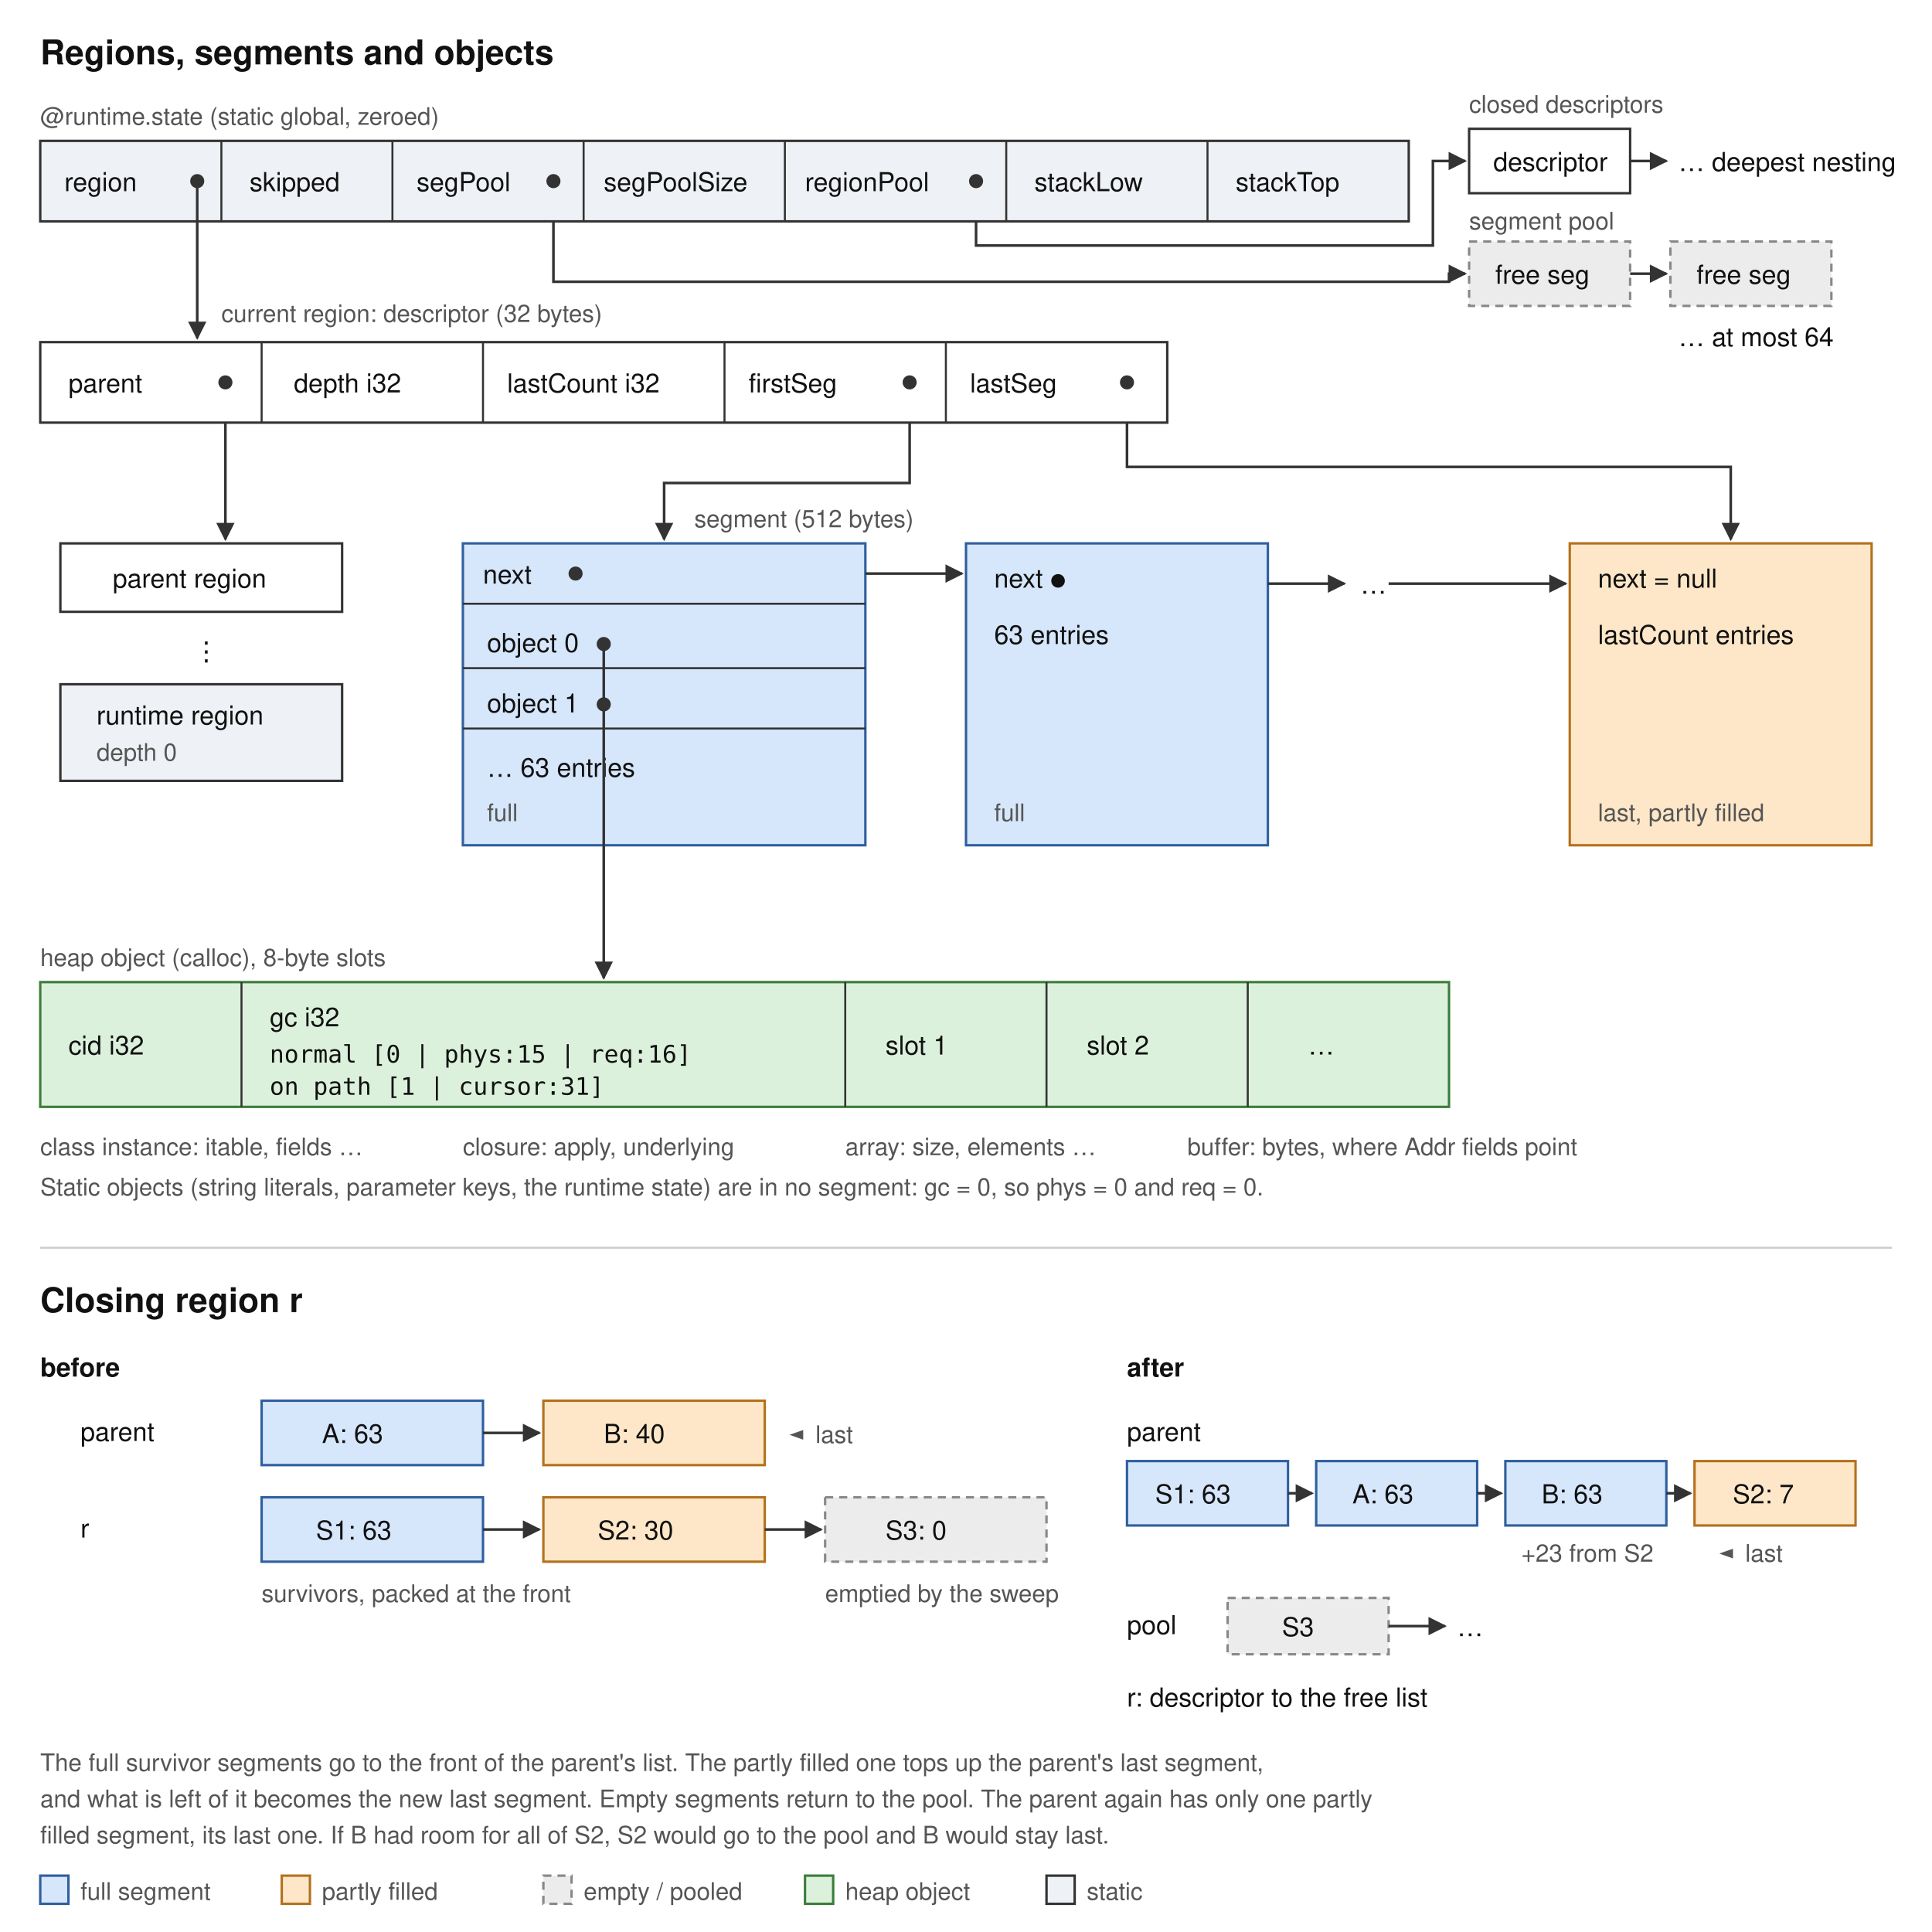
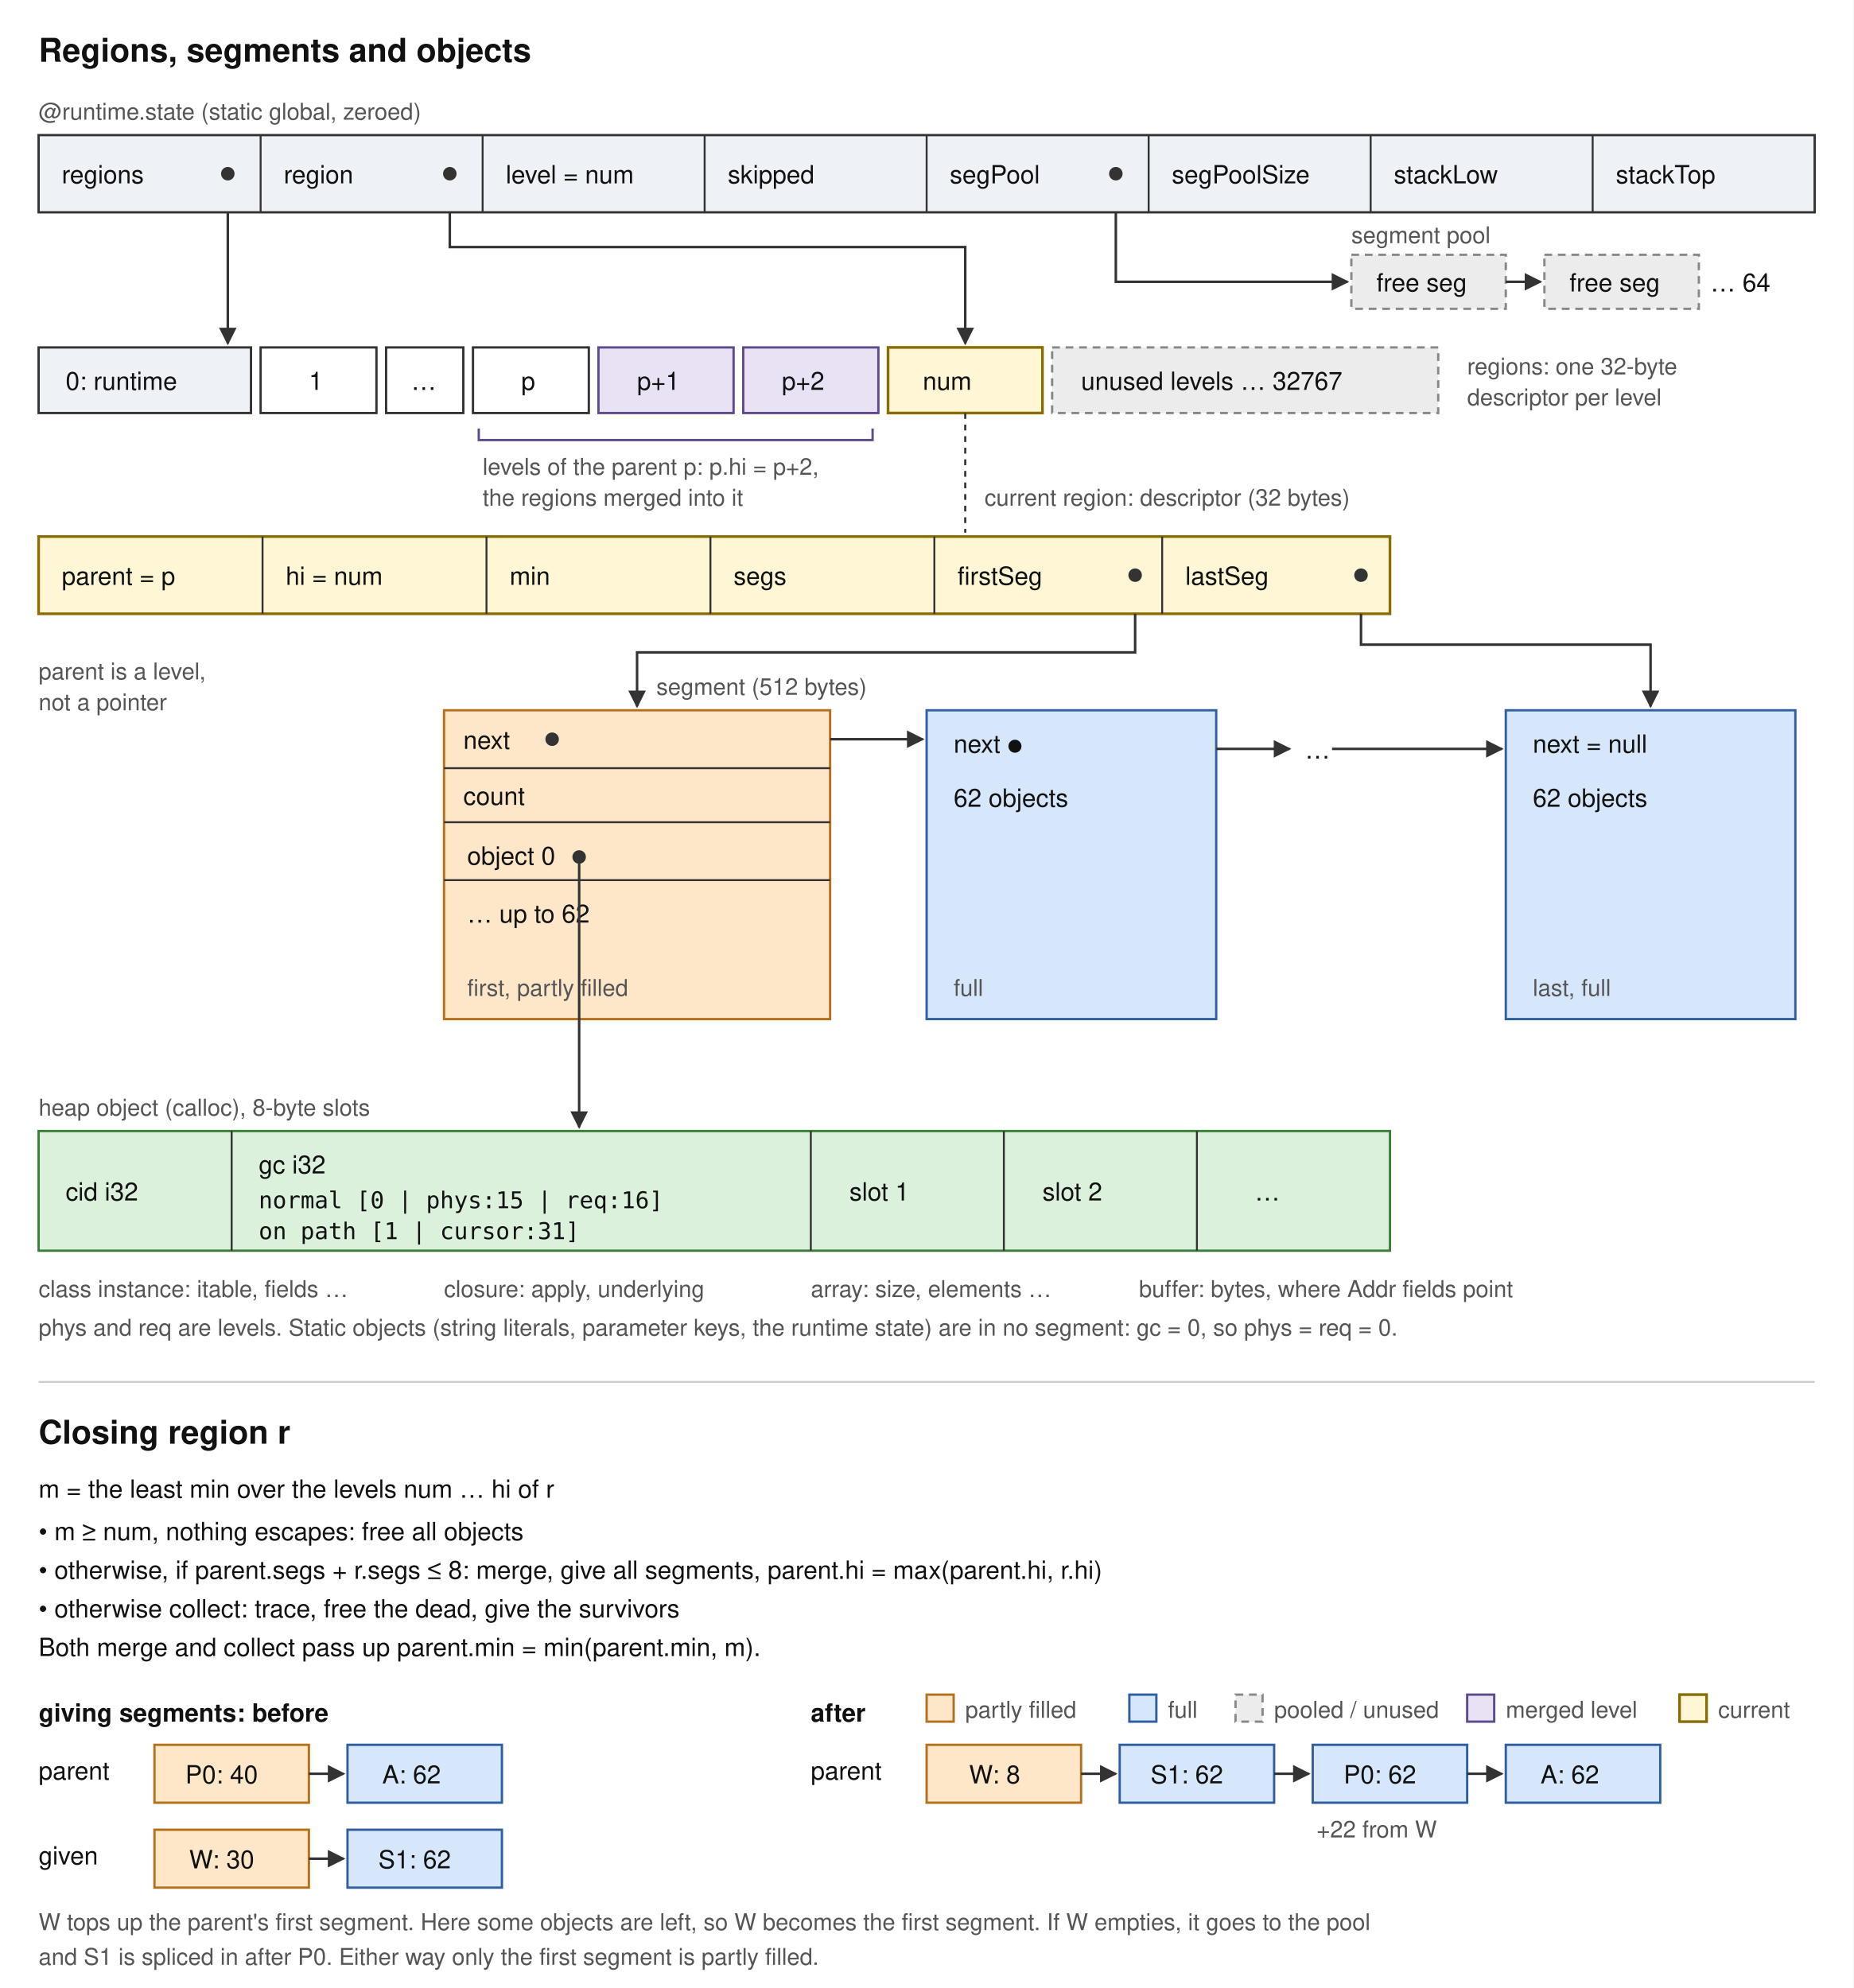
- <svg xmlns="http://www.w3.org/2000/svg" width="960" height="960" viewBox="0 0 960 960" font-family="Helvetica, Arial, sans-serif" font-size="13">
+ <svg xmlns="http://www.w3.org/2000/svg" width="960" height="1030" viewBox="0 0 960 1030" font-family="Helvetica, Arial, sans-serif" font-size="13">
  <defs>
    <marker id="arrow" viewBox="0 0 10 10" refX="9" refY="5" markerWidth="7" markerHeight="7" orient="auto-start-reverse">
      <path d="M0,0 L10,5 L0,10 z" fill="#333" />
    </marker>
    <style>
      .box { fill: #ffffff; stroke: #333; stroke-width: 1.2; }
      .static { fill: #eef1f5; stroke: #333; stroke-width: 1.2; }
+       .current { fill: #fff6d6; stroke: #8a6d00; stroke-width: 1.4; }
+       .merged { fill: #e9e2f5; stroke: #5d4a8a; stroke-width: 1.2; }
      .full { fill: #d6e6fb; stroke: #2f5f9e; stroke-width: 1.2; }
      .partly { fill: #fde7c8; stroke: #b4711c; stroke-width: 1.2; }
      .empty { fill: #ececec; stroke: #888; stroke-width: 1.2; stroke-dasharray: 4 3; }
      .obj { fill: #dcf1dc; stroke: #3c7d3c; stroke-width: 1.2; }
      .div { stroke: #333; stroke-width: 1; }
      .edge { stroke: #333; stroke-width: 1.3; fill: none; marker-end: url(#arrow); }
+       .expand { stroke: #333; stroke-width: 1.1; fill: none; stroke-dasharray: 3 3; }
+       .brace { stroke: #5d4a8a; stroke-width: 1.2; fill: none; }
      .title { font-size: 17px; font-weight: bold; fill: #111; }
      .label { font-size: 12px; fill: #555; }
      .t { fill: #111; }
      .mono { font-family: Menlo, Consolas, monospace; font-size: 12px; fill: #111; }
      .dot { fill: #333; }
    </style>
  </defs>
-   <rect x="0" y="0" width="960" height="960" fill="#ffffff" />
+   <rect x="0" y="0" width="960" height="1030" fill="#ffffff" />
  <text x="20" y="32" class="title">Regions, segments and objects</text>
  <text x="20" y="62" class="label">@runtime.state (static global, zeroed)</text>
-   <rect x="20" y="70" width="680" height="40" class="static" />
-   <line x1="110" y1="70" x2="110" y2="110" class="div" />
-   <line x1="195" y1="70" x2="195" y2="110" class="div" />
-   <line x1="290" y1="70" x2="290" y2="110" class="div" />
-   <line x1="390" y1="70" x2="390" y2="110" class="div" />
-   <line x1="500" y1="70" x2="500" y2="110" class="div" />
-   <line x1="600" y1="70" x2="600" y2="110" class="div" />
-   <text x="32" y="95" class="t">region</text>
-   <circle cx="98" cy="90" r="3.5" class="dot" />
-   <text x="124" y="95" class="t">skipped</text>
-   <text x="207" y="95" class="t">segPool</text>
-   <circle cx="275" cy="90" r="3.5" class="dot" />
-   <text x="300" y="95" class="t">segPoolSize</text>
-   <text x="400" y="95" class="t">regionPool</text>
-   <circle cx="485" cy="90" r="3.5" class="dot" />
-   <text x="514" y="95" class="t">stackLow</text>
-   <text x="614" y="95" class="t">stackTop</text>
-   <text x="730" y="56" class="label">closed descriptors</text>
-   <path d="M485,110 L485,122 L712,122 L712,80 L728,80" class="edge" />
-   <rect x="730" y="64" width="80" height="32" class="box" />
-   <text x="742" y="85" class="t">descriptor</text>
-   <path d="M810,80 L828,80" class="edge" />
-   <text x="834" y="85" class="t">… deepest nesting</text>
-   <text x="730" y="114" class="label">segment pool</text>
-   <path d="M275,110 L275,140 L720,140 L720,136 L728,136" class="edge" />
-   <rect x="730" y="120" width="80" height="32" class="empty" />
-   <text x="743" y="141" class="t">free seg</text>
-   <path d="M810,136 L828,136" class="edge" />
-   <rect x="830" y="120" width="80" height="32" class="empty" />
-   <text x="843" y="141" class="t">free seg</text>
-   <text x="834" y="172" class="t">… at most 64</text>
-   <path d="M98,90 L98,168" class="edge" />
-   <text x="110" y="160" class="label">current region: descriptor (32 bytes)</text>
-   <rect x="20" y="170" width="560" height="40" class="box" />
-   <line x1="130" y1="170" x2="130" y2="210" class="div" />
-   <line x1="240" y1="170" x2="240" y2="210" class="div" />
-   <line x1="360" y1="170" x2="360" y2="210" class="div" />
-   <line x1="470" y1="170" x2="470" y2="210" class="div" />
-   <text x="34" y="195" class="t">parent</text>
-   <circle cx="112" cy="190" r="3.5" class="dot" />
-   <text x="146" y="195" class="t">depth i32</text>
-   <text x="252" y="195" class="t">lastCount i32</text>
-   <text x="372" y="195" class="t">firstSeg</text>
-   <circle cx="452" cy="190" r="3.5" class="dot" />
-   <text x="482" y="195" class="t">lastSeg</text>
-   <circle cx="560" cy="190" r="3.5" class="dot" />
-   <path d="M112,210 L112,268" class="edge" />
-   <rect x="30" y="270" width="140" height="34" class="box" />
-   <text x="56" y="292" class="t">parent region</text>
-   <text x="96" y="328" class="t">⋮</text>
-   <rect x="30" y="340" width="140" height="48" class="static" />
-   <text x="48" y="360" class="t">runtime region</text>
-   <text x="48" y="378" class="label">depth 0</text>
-   <path d="M452,210 L452,240 L330,240 L330,268" class="edge" />
-   <path d="M560,210 L560,232 L860,232 L860,268" class="edge" />
-   <text x="345" y="262" class="label">segment (512 bytes)</text>
-   <rect x="230" y="270" width="200" height="150" class="full" />
-   <line x1="230" y1="300" x2="430" y2="300" class="div" />
-   <text x="240" y="290" class="t">next</text>
-   <circle cx="286" cy="285" r="3.5" class="dot" />
-   <text x="242" y="324" class="t">object 0</text>
-   <circle cx="300" cy="320" r="3.5" class="dot" />
-   <line x1="230" y1="332" x2="430" y2="332" class="div" />
-   <text x="242" y="354" class="t">object 1</text>
-   <circle cx="300" cy="350" r="3.5" class="dot" />
-   <line x1="230" y1="362" x2="430" y2="362" class="div" />
-   <text x="242" y="386" class="t">… 63 entries</text>
-   <text x="242" y="408" class="label">full</text>
-   <path d="M430,285 L478,285" class="edge" />
-   <rect x="480" y="270" width="150" height="150" class="full" />
-   <text x="494" y="292" class="t">next ●</text>
-   <text x="494" y="320" class="t">63 entries</text>
-   <text x="494" y="408" class="label">full</text>
-   <path d="M630,290 L668,290" class="edge" />
-   <text x="676" y="295" class="t">…</text>
-   <path d="M690,290 L778,290" class="edge" />
-   <rect x="780" y="270" width="150" height="150" class="partly" />
-   <text x="794" y="292" class="t">next = null</text>
-   <text x="794" y="320" class="t">lastCount entries</text>
-   <text x="794" y="408" class="label">last, partly filled</text>
-   <path d="M300,320 L300,486" class="edge" />
-   <text x="20" y="480" class="label">heap object (calloc), 8-byte slots</text>
-   <rect x="20" y="488" width="700" height="62" class="obj" />
-   <line x1="120" y1="488" x2="120" y2="550" class="div" />
-   <line x1="420" y1="488" x2="420" y2="550" class="div" />
-   <line x1="520" y1="488" x2="520" y2="550" class="div" />
-   <line x1="620" y1="488" x2="620" y2="550" class="div" />
-   <text x="34" y="524" class="t">cid i32</text>
-   <text x="134" y="510" class="t">gc i32</text>
-   <text x="134" y="528" class="mono">normal  [0 | phys:15 | req:16]</text>
-   <text x="134" y="544" class="mono">on path [1 | cursor:31]</text>
-   <text x="440" y="524" class="t">slot 1</text>
-   <text x="540" y="524" class="t">slot 2</text>
-   <text x="650" y="524" class="t">…</text>
-   <text x="20" y="574" class="label">class instance: itable, fields …</text>
-   <text x="230" y="574" class="label">closure: apply, underlying</text>
-   <text x="420" y="574" class="label">array: size, elements …</text>
-   <text x="590" y="574" class="label">buffer: bytes, where Addr fields point</text>
-   <text x="20" y="594" class="label">Static objects (string literals, parameter keys, the runtime state) are in no segment: gc = 0, so phys = 0 and req = 0.</text>
-   <line x1="20" y1="620" x2="940" y2="620" stroke="#ccc" stroke-width="1" />
-   <text x="20" y="652" class="title">Closing region r</text>
-   <text x="20" y="684" class="t" font-weight="bold">before</text>
-   <text x="40" y="716" class="t">parent</text>
-   <rect x="130" y="696" width="110" height="32" class="full" />
-   <text x="160" y="717" class="t">A: 63</text>
-   <path d="M240,712 L268,712" class="edge" />
-   <rect x="270" y="696" width="110" height="32" class="partly" />
-   <text x="300" y="717" class="t">B: 40</text>
-   <text x="390" y="717" class="label">◄ last</text>
-   <text x="40" y="764" class="t">r</text>
-   <rect x="130" y="744" width="110" height="32" class="full" />
-   <text x="157" y="765" class="t">S1: 63</text>
-   <path d="M240,760 L268,760" class="edge" />
-   <rect x="270" y="744" width="110" height="32" class="partly" />
-   <text x="297" y="765" class="t">S2: 30</text>
-   <path d="M380,760 L408,760" class="edge" />
-   <rect x="410" y="744" width="110" height="32" class="empty" />
-   <text x="440" y="765" class="t">S3: 0</text>
-   <text x="130" y="796" class="label">survivors, packed at the front</text>
-   <text x="410" y="796" class="label">emptied by the sweep</text>
-   <text x="560" y="684" class="t" font-weight="bold">after</text>
-   <text x="560" y="716" class="t">parent</text>
-   <rect x="560" y="726" width="80" height="32" class="full" />
-   <text x="574" y="747" class="t">S1: 63</text>
-   <path d="M640,742 L652,742" class="edge" />
-   <rect x="654" y="726" width="80" height="32" class="full" />
-   <text x="672" y="747" class="t">A: 63</text>
-   <path d="M734,742 L746,742" class="edge" />
-   <rect x="748" y="726" width="80" height="32" class="full" />
-   <text x="766" y="747" class="t">B: 63</text>
-   <path d="M828,742 L840,742" class="edge" />
-   <rect x="842" y="726" width="80" height="32" class="partly" />
-   <text x="861" y="747" class="t">S2: 7</text>
-   <text x="756" y="776" class="label">+23 from S2</text>
-   <text x="852" y="776" class="label">◄ last</text>
-   <text x="560" y="812" class="t">pool</text>
-   <rect x="610" y="794" width="80" height="28" class="empty" />
-   <text x="637" y="813" class="t">S3</text>
-   <path d="M690,808 L718,808" class="edge" />
-   <text x="724" y="813" class="t">…</text>
-   <text x="560" y="848" class="t">r: descriptor to the free list</text>
-   <text x="20" y="880" class="label">The full survivor segments go to the front of the parent's list. The partly filled one tops up the parent's last segment,</text>
-   <text x="20" y="898" class="label">and what is left of it becomes the new last segment. Empty segments return to the pool. The parent again has only one partly</text>
-   <text x="20" y="916" class="label">filled segment, its last one. If B had room for all of S2, S2 would go to the pool and B would stay last.</text>
-   <rect x="20" y="932" width="14" height="14" class="full" />
-   <text x="40" y="944" class="label">full segment</text>
-   <rect x="140" y="932" width="14" height="14" class="partly" />
-   <text x="160" y="944" class="label">partly filled</text>
-   <rect x="270" y="932" width="14" height="14" class="empty" />
-   <text x="290" y="944" class="label">empty / pooled</text>
-   <rect x="400" y="932" width="14" height="14" class="obj" />
-   <text x="420" y="944" class="label">heap object</text>
-   <rect x="520" y="932" width="14" height="14" class="static" />
-   <text x="540" y="944" class="label">static</text>
+   <rect x="20" y="70" width="920" height="40" class="static" />
+   <line x1="135" y1="70" x2="135" y2="110" class="div" />
+   <line x1="250" y1="70" x2="250" y2="110" class="div" />
+   <line x1="365" y1="70" x2="365" y2="110" class="div" />
+   <line x1="480" y1="70" x2="480" y2="110" class="div" />
+   <line x1="595" y1="70" x2="595" y2="110" class="div" />
+   <line x1="710" y1="70" x2="710" y2="110" class="div" />
+   <line x1="825" y1="70" x2="825" y2="110" class="div" />
+   <text x="32" y="95" class="t">regions</text>
+   <circle cx="118" cy="90" r="3.5" class="dot" />
+   <text x="147" y="95" class="t">region</text>
+   <circle cx="233" cy="90" r="3.5" class="dot" />
+   <text x="262" y="95" class="t">level = num</text>
+   <text x="377" y="95" class="t">skipped</text>
+   <text x="492" y="95" class="t">segPool</text>
+   <circle cx="578" cy="90" r="3.5" class="dot" />
+   <text x="607" y="95" class="t">segPoolSize</text>
+   <text x="722" y="95" class="t">stackLow</text>
+   <text x="837" y="95" class="t">stackTop</text>
+   <text x="700" y="126" class="label">segment pool</text>
+   <path d="M578,110 L578,146 L698,146" class="edge" />
+   <rect x="700" y="132" width="80" height="28" class="empty" />
+   <text x="713" y="151" class="t">free seg</text>
+   <path d="M780,146 L798,146" class="edge" />
+   <rect x="800" y="132" width="80" height="28" class="empty" />
+   <text x="813" y="151" class="t">free seg</text>
+   <text x="886" y="151" class="t">… 64</text>
+   <path d="M118,110 L118,178" class="edge" />
+   <path d="M233,110 L233,128 L500,128 L500,178" class="edge" />
+   <rect x="20" y="180" width="110" height="34" class="static" />
+   <text x="34" y="202" class="t">0: runtime</text>
+   <rect x="135" y="180" width="60" height="34" class="box" />
+   <text x="160" y="202" class="t">1</text>
+   <rect x="200" y="180" width="40" height="34" class="box" />
+   <text x="213" y="202" class="t">…</text>
+   <rect x="245" y="180" width="60" height="34" class="box" />
+   <text x="270" y="202" class="t">p</text>
+   <rect x="310" y="180" width="70" height="34" class="merged" />
+   <text x="330" y="202" class="t">p+1</text>
+   <rect x="385" y="180" width="70" height="34" class="merged" />
+   <text x="405" y="202" class="t">p+2</text>
+   <rect x="460" y="180" width="80" height="34" class="current" />
+   <text x="478" y="202" class="t">num</text>
+   <rect x="545" y="180" width="200" height="34" class="empty" />
+   <text x="560" y="202" class="t">unused levels … 32767</text>
+   <text x="760" y="194" class="label">regions: one 32-byte</text>
+   <text x="760" y="210" class="label">descriptor per level</text>
+   <path d="M248,222 L248,228 L452,228 L452,222" class="brace" />
+   <text x="250" y="246" class="label">levels of the parent p: p.hi = p+2,</text>
+   <text x="250" y="262" class="label">the regions merged into it</text>
+   <path d="M500,214 L500,276" class="expand" />
+   <text x="510" y="262" class="label">current region: descriptor (32 bytes)</text>
+   <rect x="20" y="278" width="700" height="40" class="current" />
+   <line x1="136" y1="278" x2="136" y2="318" class="div" />
+   <line x1="252" y1="278" x2="252" y2="318" class="div" />
+   <line x1="368" y1="278" x2="368" y2="318" class="div" />
+   <line x1="484" y1="278" x2="484" y2="318" class="div" />
+   <line x1="602" y1="278" x2="602" y2="318" class="div" />
+   <text x="32" y="303" class="t">parent = p</text>
+   <text x="148" y="303" class="t">hi = num</text>
+   <text x="264" y="303" class="t">min</text>
+   <text x="380" y="303" class="t">segs</text>
+   <text x="496" y="303" class="t">firstSeg</text>
+   <circle cx="588" cy="298" r="3.5" class="dot" />
+   <text x="614" y="303" class="t">lastSeg</text>
+   <circle cx="705" cy="298" r="3.5" class="dot" />
+   <path d="M588,318 L588,338 L330,338 L330,366" class="edge" />
+   <path d="M705,318 L705,334 L855,334 L855,366" class="edge" />
+   <text x="340" y="360" class="label">segment (512 bytes)</text>
+   <rect x="230" y="368" width="200" height="160" class="partly" />
+   <line x1="230" y1="398" x2="430" y2="398" class="div" />
+   <line x1="230" y1="426" x2="430" y2="426" class="div" />
+   <text x="240" y="388" class="t">next</text>
+   <circle cx="286" cy="383" r="3.5" class="dot" />
+   <text x="240" y="417" class="t">count</text>
+   <text x="242" y="448" class="t">object 0</text>
+   <circle cx="300" cy="444" r="3.5" class="dot" />
+   <line x1="230" y1="456" x2="430" y2="456" class="div" />
+   <text x="242" y="478" class="t">… up to 62</text>
+   <text x="242" y="516" class="label">first, partly filled</text>
+   <path d="M430,383 L478,383" class="edge" />
+   <rect x="480" y="368" width="150" height="160" class="full" />
+   <text x="494" y="390" class="t">next ●</text>
+   <text x="494" y="418" class="t">62 objects</text>
+   <text x="494" y="516" class="label">full</text>
+   <path d="M630,388 L668,388" class="edge" />
+   <text x="676" y="393" class="t">…</text>
+   <path d="M690,388 L778,388" class="edge" />
+   <rect x="780" y="368" width="150" height="160" class="full" />
+   <text x="794" y="390" class="t">next = null</text>
+   <text x="794" y="418" class="t">62 objects</text>
+   <text x="794" y="516" class="label">last, full</text>
+   <text x="20" y="352" class="label">parent is a level,</text>
+   <text x="20" y="368" class="label">not a pointer</text>
+   <path d="M300,444 L300,584" class="edge" />
+   <text x="20" y="578" class="label">heap object (calloc), 8-byte slots</text>
+   <rect x="20" y="586" width="700" height="62" class="obj" />
+   <line x1="120" y1="586" x2="120" y2="648" class="div" />
+   <line x1="420" y1="586" x2="420" y2="648" class="div" />
+   <line x1="520" y1="586" x2="520" y2="648" class="div" />
+   <line x1="620" y1="586" x2="620" y2="648" class="div" />
+   <text x="34" y="622" class="t">cid i32</text>
+   <text x="134" y="608" class="t">gc i32</text>
+   <text x="134" y="626" class="mono">normal  [0 | phys:15 | req:16]</text>
+   <text x="134" y="642" class="mono">on path [1 | cursor:31]</text>
+   <text x="440" y="622" class="t">slot 1</text>
+   <text x="540" y="622" class="t">slot 2</text>
+   <text x="650" y="622" class="t">…</text>
+   <text x="20" y="672" class="label">class instance: itable, fields …</text>
+   <text x="230" y="672" class="label">closure: apply, underlying</text>
+   <text x="420" y="672" class="label">array: size, elements …</text>
+   <text x="590" y="672" class="label">buffer: bytes, where Addr fields point</text>
+   <text x="20" y="692" class="label">phys and req are levels. Static objects (string literals, parameter keys, the runtime state) are in no segment: gc = 0, so phys = req = 0.</text>
+   <line x1="20" y1="716" x2="940" y2="716" stroke="#ccc" stroke-width="1" />
+   <text x="20" y="748" class="title">Closing region r</text>
+   <text x="20" y="776" class="t">m = the least min over the levels num … hi of r</text>
+   <text x="20" y="798" class="t">• m ≥ num, nothing escapes: free all objects</text>
+   <text x="20" y="818" class="t">• otherwise, if parent.segs + r.segs ≤ 8: merge, give all segments, parent.hi = max(parent.hi, r.hi)</text>
+   <text x="20" y="838" class="t">• otherwise collect: trace, free the dead, give the survivors</text>
+   <text x="20" y="858" class="t">Both merge and collect pass up parent.min = min(parent.min, m).</text>
+   <text x="20" y="892" class="t" font-weight="bold">giving segments: before</text>
+   <text x="20" y="922" class="t">parent</text>
+   <rect x="80" y="904" width="80" height="30" class="partly" />
+   <text x="96" y="924" class="t">P0: 40</text>
+   <path d="M160,919 L178,919" class="edge" />
+   <rect x="180" y="904" width="80" height="30" class="full" />
+   <text x="198" y="924" class="t">A: 62</text>
+   <text x="20" y="966" class="t">given</text>
+   <rect x="80" y="948" width="80" height="30" class="partly" />
+   <text x="98" y="968" class="t">W: 30</text>
+   <path d="M160,963 L178,963" class="edge" />
+   <rect x="180" y="948" width="80" height="30" class="full" />
+   <text x="196" y="968" class="t">S1: 62</text>
+   <text x="420" y="892" class="t" font-weight="bold">after</text>
+   <text x="420" y="922" class="t">parent</text>
+   <rect x="480" y="904" width="80" height="30" class="partly" />
+   <text x="502" y="924" class="t">W: 8</text>
+   <path d="M560,919 L578,919" class="edge" />
+   <rect x="580" y="904" width="80" height="30" class="full" />
+   <text x="596" y="924" class="t">S1: 62</text>
+   <path d="M660,919 L678,919" class="edge" />
+   <rect x="680" y="904" width="80" height="30" class="full" />
+   <text x="696" y="924" class="t">P0: 62</text>
+   <path d="M760,919 L778,919" class="edge" />
+   <rect x="780" y="904" width="80" height="30" class="full" />
+   <text x="798" y="924" class="t">A: 62</text>
+   <text x="682" y="952" class="label">+22 from W</text>
+   <text x="20" y="1000" class="label">W tops up the parent's first segment. Here some objects are left, so W becomes the first segment. If W empties, it goes to the pool</text>
+   <text x="20" y="1018" class="label">and S1 is spliced in after P0. Either way only the first segment is partly filled.</text>
+   <rect x="480" y="878" width="14" height="14" class="partly" />
+   <text x="500" y="890" class="label">partly filled</text>
+   <rect x="585" y="878" width="14" height="14" class="full" />
+   <text x="605" y="890" class="label">full</text>
+   <rect x="640" y="878" width="14" height="14" class="empty" />
+   <text x="660" y="890" class="label">pooled / unused</text>
+   <rect x="760" y="878" width="14" height="14" class="merged" />
+   <text x="780" y="890" class="label">merged level</text>
+   <rect x="870" y="878" width="14" height="14" class="current" />
+   <text x="890" y="890" class="label">current</text>
</svg>
